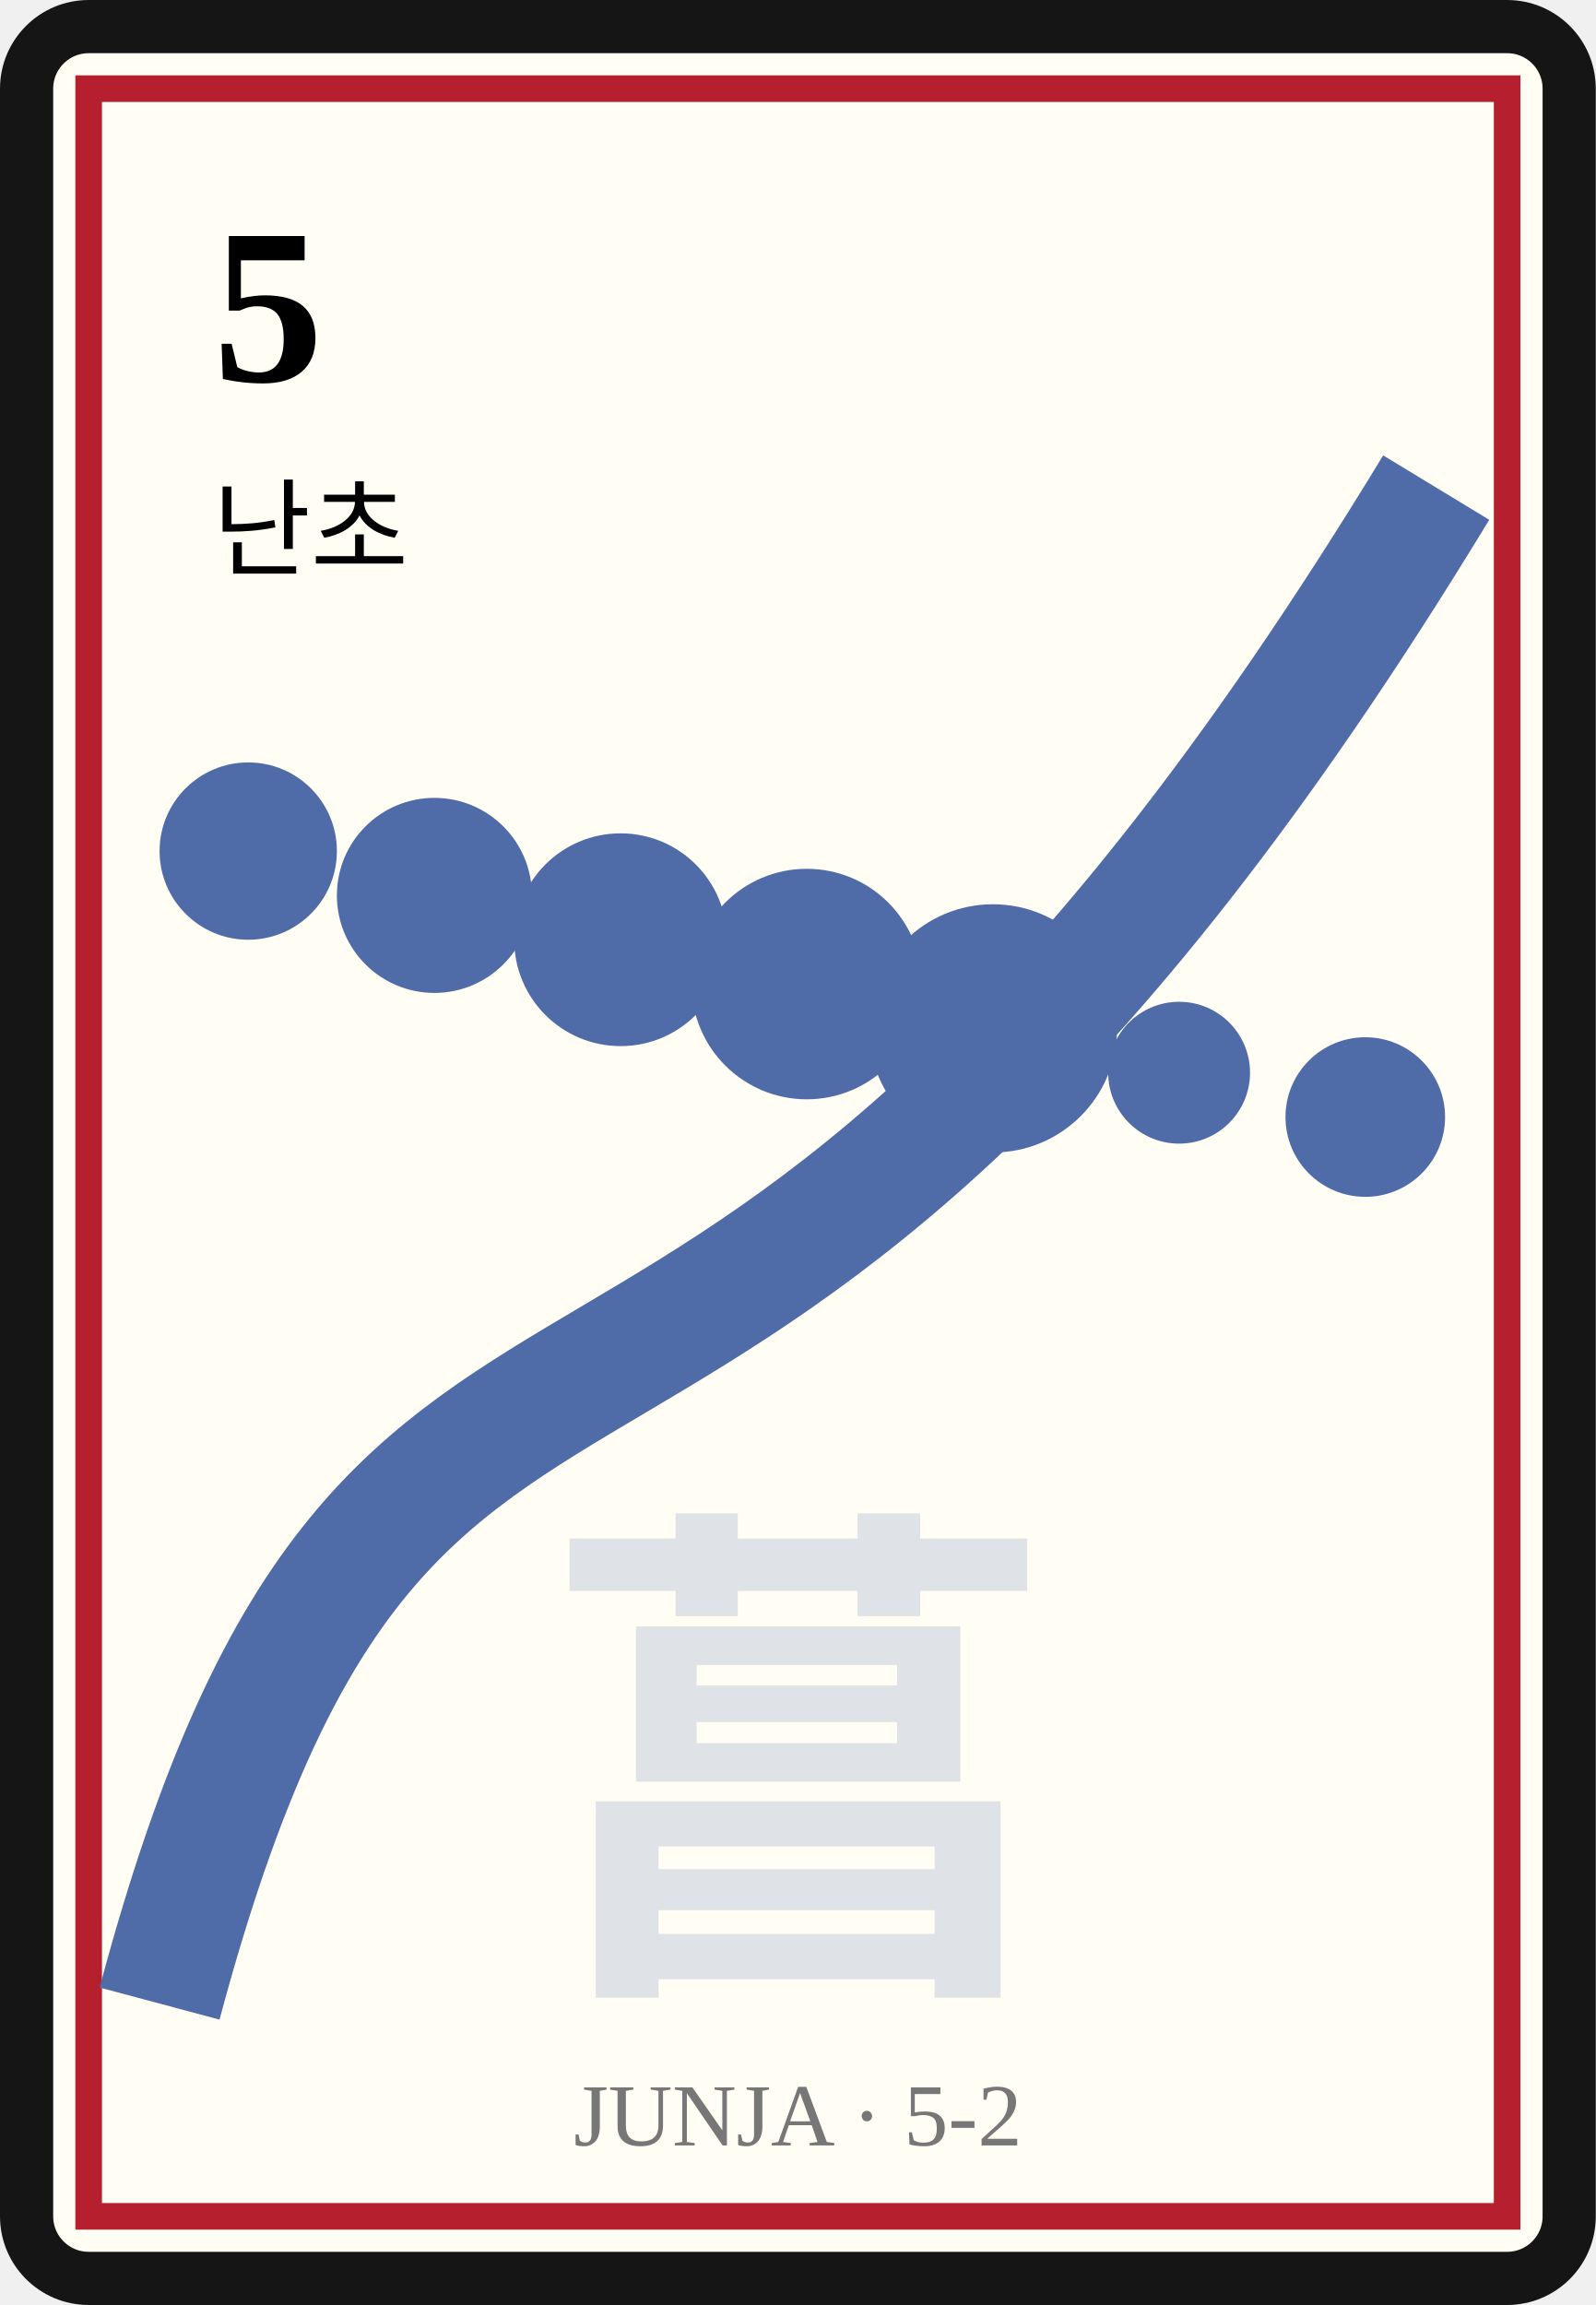
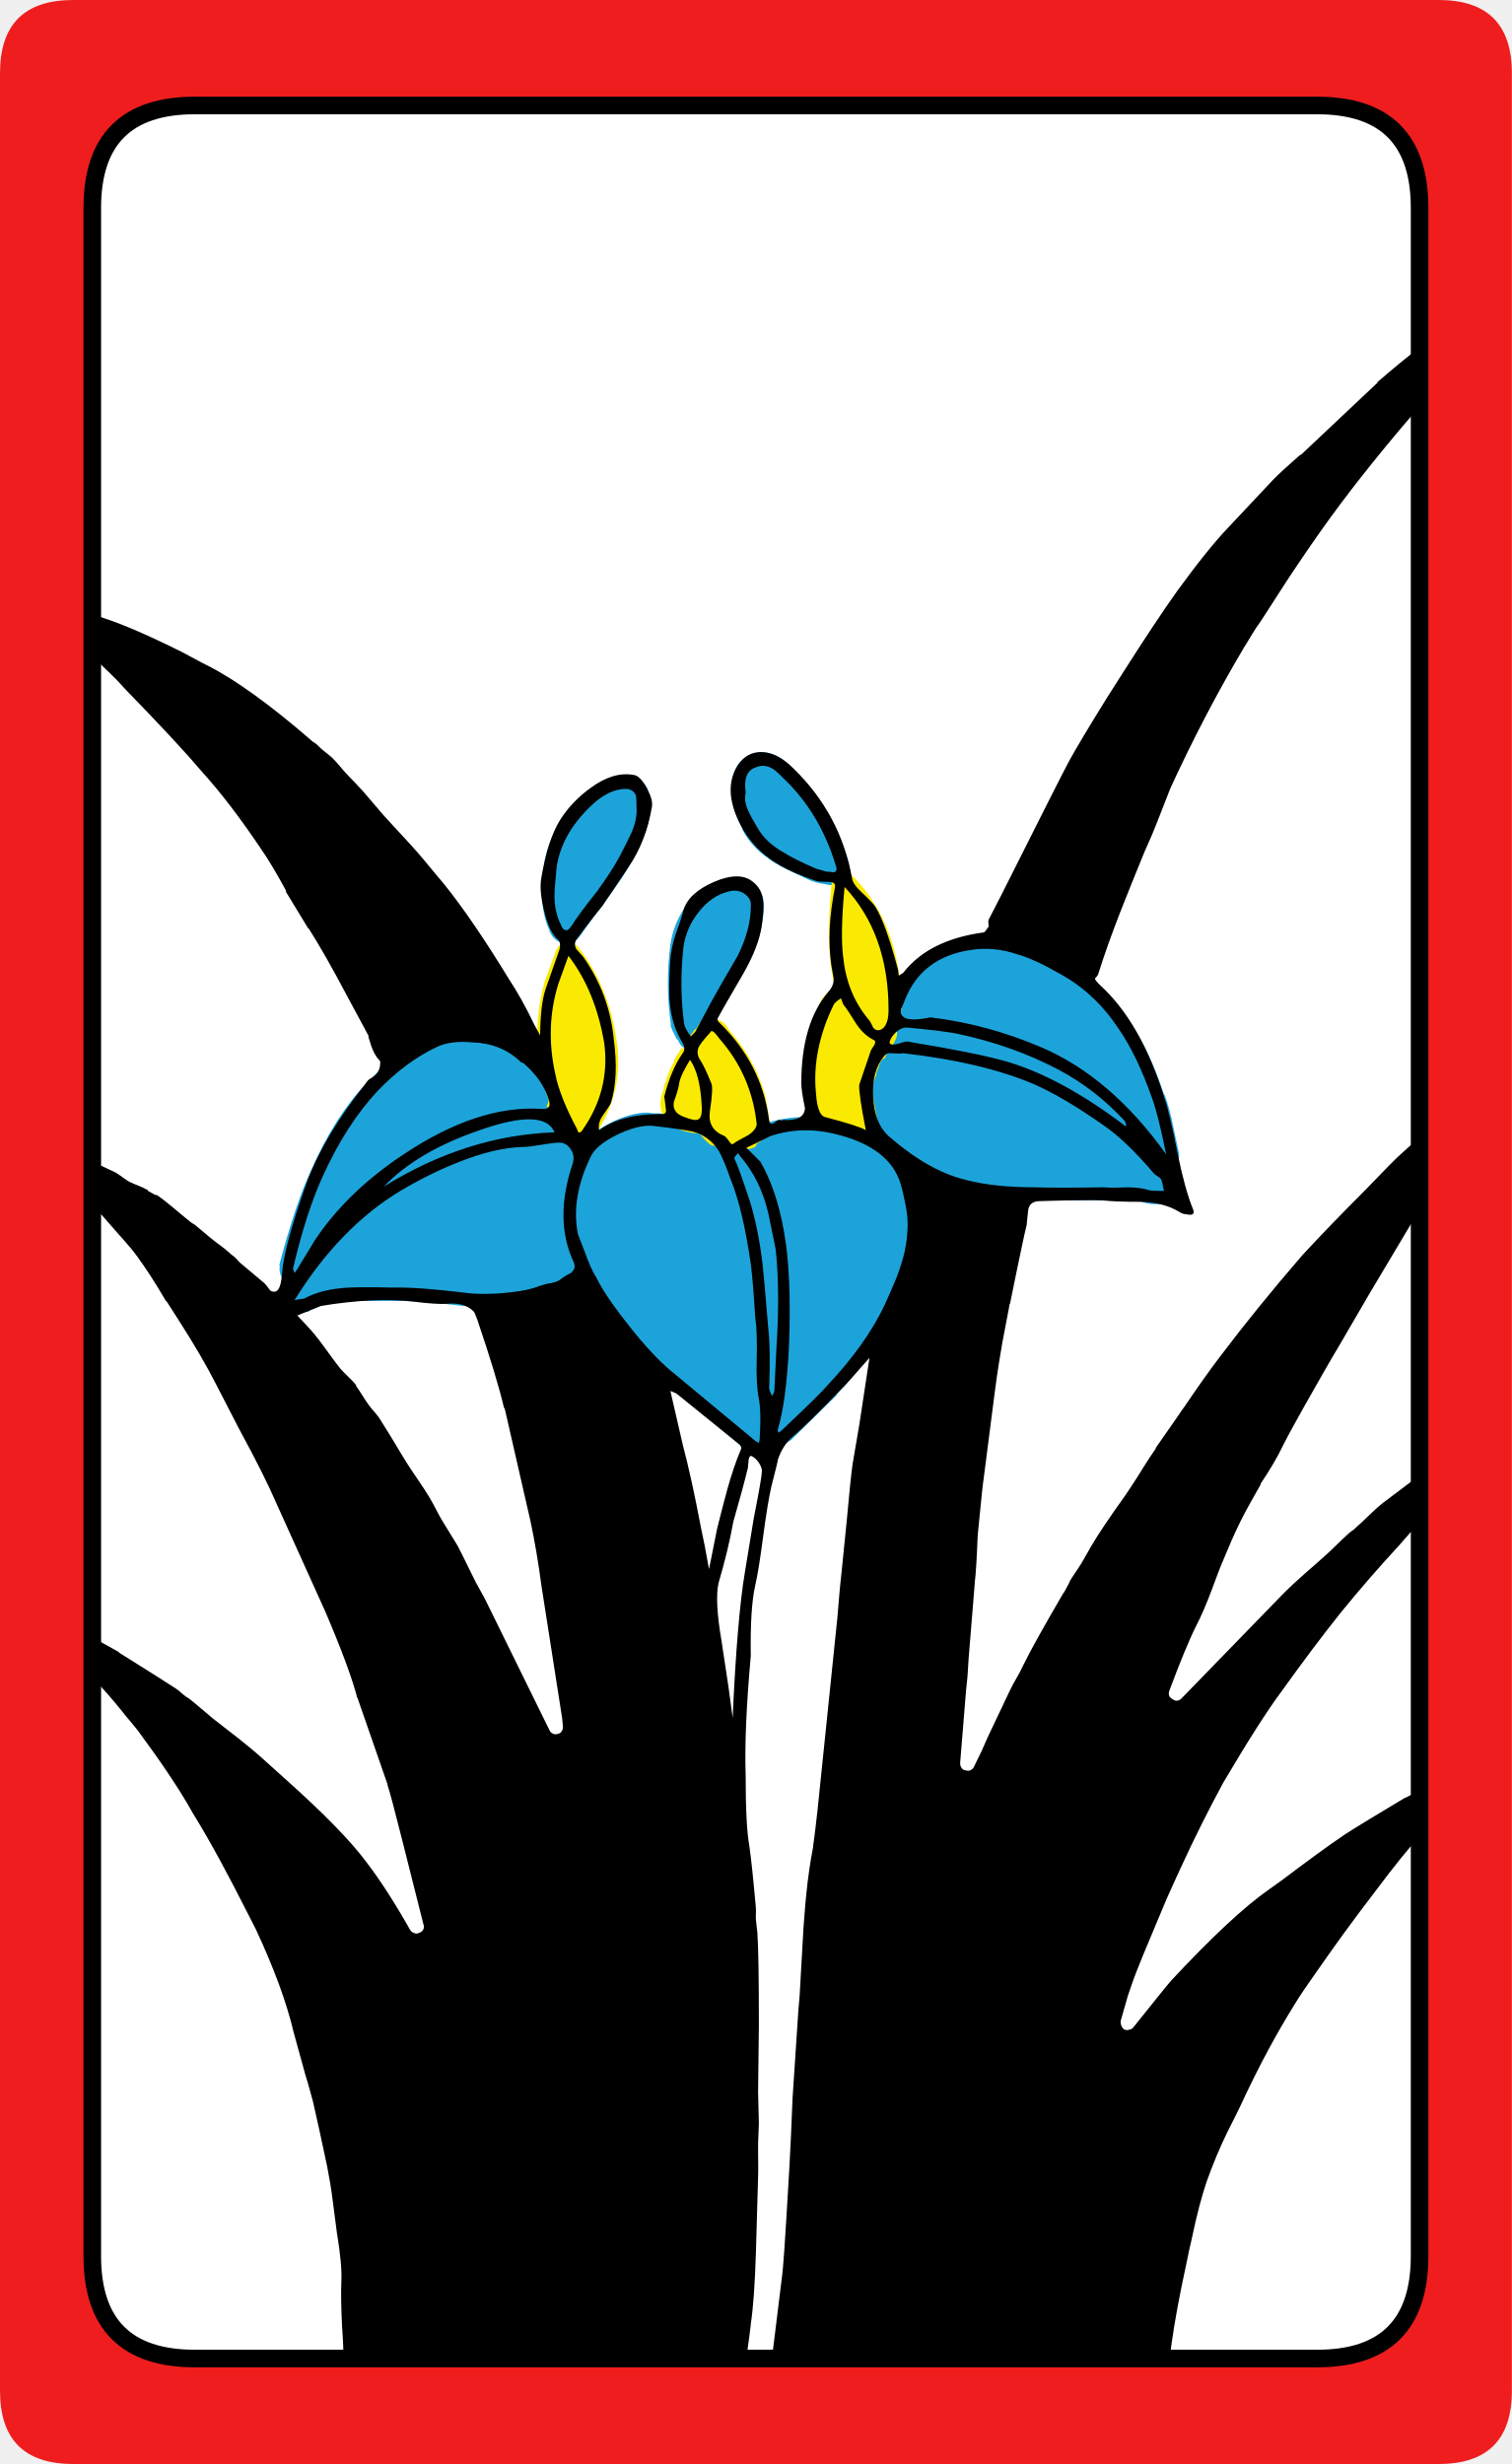
- <svg xmlns="http://www.w3.org/2000/svg" width="180" height="260">
-   <rect x="3" y="3" width="174" height="254" rx="7" fill="#fffdf4" stroke="#151515" stroke-width="6" />
-   <rect x="10" y="10" width="160" height="240" fill="none" stroke="#b51f2e" stroke-width="3" />
-   <path d="M18 226 C45 125 80 190 162 55" fill="none" stroke="#4f6ca8" stroke-width="14" />
-   <circle cx="28" cy="96" r="10" fill="#4f6ca8" />
-   <circle cx="49" cy="101" r="11" fill="#4f6ca8" />
-   <circle cx="70" cy="106" r="12" fill="#4f6ca8" />
-   <circle cx="91" cy="111" r="13" fill="#4f6ca8" />
-   <circle cx="112" cy="116" r="14" fill="#4f6ca8" />
-   <circle cx="133" cy="121" r="8" fill="#4f6ca8" />
-   <circle cx="154" cy="126" r="9" fill="#4f6ca8" />
-   <text x="24" y="43" font-size="25" font-weight="800">5</text>
-   <text x="24" y="64" font-size="12">난초</text>
-   <text x="90" y="220" text-anchor="middle" font-size="58" font-weight="800" fill="#4f6ca8" opacity=".18">菖</text>
-   <text x="90" y="242" text-anchor="middle" font-size="10" fill="#777">JUNJA · 5-2</text>
+ <svg xmlns="http://www.w3.org/2000/svg" width="103.2" height="168.2" preserveAspectRatio="none" version="1.1" viewBox="0 0 103.2 168.2">
+   <path d="m13.301 7.199c-4.667 0-7 2.333-7 7v139.8c0 4.667 2.333 7 7 7h76.6c4.667 0 7-2.333 7-7v-139.8c0-4.667-2.333-7-7-7z" fill="#fff" />
+   <path d="m38.3 74.849c-0.385-1.331-1.118-2.414-2.2-3.25-1.087-0.837-2.337-1.287-3.75-1.35l-0.7-0.05c-0.85 4e-3 -1.583 0.154-2.2 0.45-1.539 0.745-3.005 1.828-4.4 3.25-1.461 1.528-2.728 3.512-3.8 5.95-0.724 1.55-1.458 3.734-2.2 6.55l0.05-0.05c-0.047 0.307-0.014 0.574 0.1 0.8l0.25 0.35c0.066 0.09 0.099 0.19 0.1 0.3-1e-3 0.111-0.035 0.211-0.1 0.3l-0.15 0.15c-0.197 0.361-0.197 0.694 0 1 0.19 0.267 0.457 0.401 0.8 0.4h0.25c0.435-0.092 0.668-0.125 0.7-0.1 0.037-0.039 0.07-0.072 0.1-0.1 0.836-0.436 1.986-0.652 3.45-0.65h2.7c0.909-2e-3 2.343 0.115 4.3 0.35l1.95 0.15c1.639 2.6e-4 3.223-0.316 4.75-0.95v-0.05l0.2-0.05 0.9-0.45c0.138-0.056 0.271-0.073 0.4-0.05 0.121 0.054 0.204 0.138 0.25 0.25 1.646 2.737 3.446 4.887 5.4 6.45l5.55 4.6-0.05-0.05 0.45 0.3c0.104 0.054 0.204 0.087 0.3 0.1l0.5-0.1c0.158-0.067 0.274-0.184 0.35-0.35 0.058-0.075 0.125-0.142 0.2-0.2 0.078-0.031 0.161-0.048 0.25-0.05h0.15c0.141-3e-3 0.258-0.037 0.35-0.1 0.023-0.02 0.04-0.036 0.05-0.05 0.22-0.099 0.37-0.182 0.45-0.25l3.15-3.1h-0.05c1.879-1.983 3.246-3.899 4.1-5.75l0.25-0.55v-0.05c1.004-2.118 1.504-3.951 1.5-5.5l-0.45-2.35c-0.025-0.134-8e-3 -0.268 0.05-0.4 0.096-0.1 0.213-0.167 0.35-0.2 0.125-0.025 0.241-8e-3 0.35 0.05 0.723 0.45 1.54 0.766 2.45 0.95 1.418 0.37 3.235 0.553 5.45 0.55h5.65c0.612-3e-3 1.062 0.047 1.35 0.15 0.149 0.063 0.365 0.096 0.65 0.1h0.65c0.267-5e-3 0.484-0.122 0.65-0.35v-0.05c0.203-0.208 0.27-0.441 0.2-0.7l-0.05-0.2c8e-3 1.3e-4 8e-3 -0.017 0-0.05-0.055-0.317-0.121-0.567-0.2-0.75-0.034-0.054-0.051-0.121-0.05-0.2v-0.05c-3e-3 -0.08 0.014-0.163 0.05-0.25 0.043-0.054 0.093-0.104 0.15-0.15 0.255-0.195 0.338-0.478 0.25-0.85l-0.3-1.4c-0.217-1.09-0.434-1.906-0.65-2.45-8e-3 -0.017-0.025-0.034-0.05-0.05-0.67-2.016-1.453-3.683-2.35-5-1.138-1.742-2.588-3.092-4.35-4.05-2.163-1.155-3.996-1.738-5.5-1.75-0.478-3e-3 -0.845 0.013-1.1 0.05-2.6e-4 0.026-0.017 0.042-0.05 0.05-2.552 0.364-4.269 1.647-5.15 3.85 4e-3 0.088-0.013 0.171-0.05 0.25-0.289 0.515-0.373 0.982-0.25 1.4v0.05c0.086 0.228 0.219 0.411 0.4 0.55 0.085 0.065 0.135 0.148 0.15 0.25 0.05 0.1 0.05 0.2 0 0.3-0.015 0.103-0.065 0.186-0.15 0.25-0.09 0.065-0.19 0.098-0.3 0.1-0.417 6e-3 -0.8 0.173-1.15 0.5-0.443 0.569-0.709 1.286-0.8 2.15-0.129 0.882-0.095 1.732 0.1 2.55 0.05 0.137 0.05 0.254 0 0.35-0.054 0.122-0.137 0.205-0.25 0.25-0.114 0.05-0.231 0.05-0.35 0l-1.2-0.35 0.05 0.05c-0.796-0.163-1.496-0.246-2.1-0.25-0.951-5.2e-4 -1.851 0.133-2.7 0.4l-1.85 0.9-0.3 0.25c-0.075 0.056-0.158 0.089-0.25 0.1-0.087 8e-3 -0.17-9e-3 -0.25-0.05-0.091-0.04-0.174-0.107-0.25-0.2-0.417-0.617-1.067-1.05-1.95-1.3l0.05 0.05c-0.589-0.133-1.438-0.267-2.55-0.4h-0.4l-0.4-0.05c-0.623 7e-3 -1.29 0.157-2 0.45-0.806 0.348-1.472 0.765-2 1.25-0.099 0.103-0.216 0.153-0.35 0.15-0.133 3e-3 -0.25-0.047-0.35-0.15-0.336-0.301-0.72-0.468-1.15-0.5-0.109-0.01-0.209-0.06-0.3-0.15-0.09-0.09-0.14-0.207-0.15-0.35-9e-3 -0.104 0.025-0.204 0.1-0.3l0.15-0.2v-0.05c0.232-0.289 0.282-0.722 0.15-1.3v0.05m11.9-14.95-0.75 0.1 0.05-0.05c-0.952 0.266-1.785 0.816-2.5 1.65-0.685 0.877-1.102 1.86-1.25 2.95-0.227 1.801-0.211 3.617 0.05 5.45l-0.05-0.05c0.08 0.252 0.23 0.585 0.45 1h0.05l0.1 0.2c0.142 0.275 0.342 0.425 0.6 0.45h0.05l0.2 0.05c0.152-0.022 0.285-0.088 0.4-0.2 0.066-0.045 0.133-0.095 0.2-0.15 0.196-0.101 0.312-0.201 0.35-0.3 0.031-0.034 0.047-0.067 0.05-0.1l2-3.6c0.628-1.102 1.045-1.952 1.25-2.55h0.05c0.405-0.974 0.621-1.941 0.65-2.9-4e-3 -0.526-0.171-0.959-0.5-1.3l-0.05-0.05c-0.341-0.384-0.808-0.584-1.4-0.6m-7.5-6.95c-1.075 0.011-2.109 0.511-3.1 1.5-1.41 1.417-2.227 2.933-2.45 4.55-0.283 1.923-0.167 3.423 0.35 4.5v0.05c0.23 0.532 0.596 0.815 1.1 0.85h0.1c0.43-0.021 0.797-0.288 1.1-0.8 0.557-0.787 1.007-1.387 1.35-1.8v-0.05c1.008-1.337 1.658-2.32 1.95-2.95l0.35-0.7c0.644-1.174 0.944-2.141 0.9-2.9v-0.1c-3e-3 -0.551-0.053-0.951-0.15-1.2l0.05 0.05c-0.262-0.613-0.762-0.946-1.5-1h-0.05m11.75-0.15-0.25-0.25c-0.699-0.783-1.416-1.183-2.15-1.2-0.242 6.5e-4 -0.525 0.067-0.85 0.2h-0.05c-0.266 0.123-0.516 0.323-0.75 0.6-0.354 0.508-0.487 1.141-0.4 1.9 5e-3 0.041 5e-3 0.074 0 0.1-0.07 0.659 0.163 1.476 0.7 2.45h-0.05l0.2 0.35c0.413 0.665 0.946 1.215 1.6 1.65l0.05 0.05c0.443 0.317 1.093 0.667 1.95 1.05l0.85 0.4c0.268 0.112 0.602 0.195 1 0.25 0.078 0.011 0.145 0.028 0.2 0.05l0.4 0.05c0.31-0.026 0.61-0.176 0.9-0.45 0.205-0.391 0.238-0.791 0.1-1.2-0.691-2.354-1.841-4.354-3.45-6" fill="#1ca4da" />
+   <path d="m57.65 59.648-0.35 0.051c-0.319 0.157-0.503 0.407-0.551 0.75-0.264 2.857-0.213 5.024 0.15 6.5 0.04 0.1 0.04 0.183 0 0.25-5e-3 0.103-0.038 0.186-0.1 0.25l-0.051 0.051c-0.37 0.374-0.587 0.607-0.65 0.699-1.053 2.184-1.485 4.35-1.299 6.5v0.051c0.195 1.352 0.612 2.135 1.25 2.35l0.648 0.15c0.711 0.146 1.363 0.361 1.951 0.648 0.043 0.013 0.076 0.03 0.1 0.051 0.092 0.063 0.208 0.096 0.35 0.1 0.206 5e-3 0.373-0.061 0.5-0.199h0.051c0.291-0.218 0.396-0.533 0.342-0.93l-0.043-0.17c-0.275-1.322-0.407-2.122-0.398-2.4-7e-3 -0.209 0.091-0.56 0.299-1.051h-0.049l0.299-0.799c0.063-0.109 0.147-0.192 0.25-0.25h0.051c0.015-0.045 0.031-0.096 0.049-0.15 7e-3 0 7e-3 -0.017 0-0.051 0.385-0.513 0.635-0.93 0.75-1.25 3e-3 -0.846 0.103-1.463 0.301-1.85 0.019-0.021 0.036-0.054 0.051-0.1 6.5e-4 -0.029 6.5e-4 -0.062 0-0.1-0.06-3.686-1.128-6.62-3.201-8.801-0.194-0.192-0.427-0.293-0.699-0.301zm2.342 17.271 8e-3 0.029v-0.051c1e-3 9e-3 -9e-3 0.012-8e-3 0.021zm-21.342-12.57c-0.342 0.056-0.577 0.238-0.701 0.549l-0.75 2.051c-0.62 2.151-0.686 4.335-0.199 6.551 0.095 0.507 0.228 0.99 0.4 1.449 0.056 0.124 0.056 0.24 0 0.35-9e-3 0.077-0.042 0.145-0.1 0.201l0.148 0.148c0.018 0.016 0.036 0.033 0.051 0.051l0.85 1.199c0.379 0.334 0.911 0.568 1.6 0.701 0.188 0.024 0.355 0.039 0.5 0.049h0.051c1.417-1.986 1.95-4.168 1.6-6.549-0.354-2.494-1.22-4.628-2.6-6.4-0.17-0.233-0.402-0.35-0.699-0.35zm9.949 5.15c-0.388 3e-3 -0.704 0.17-0.949 0.5v0.049l-0.15 0.201h-0.051c-0.337 0.429-0.537 0.762-0.6 1-0.034 0.12-0.1 0.219-0.199 0.299-0.046 0.037-0.097 0.054-0.15 0.051-0.085 0.092-0.15 0.191-0.199 0.299-8e-3 0.017-0.025 0.034-0.051 0.051l-0.25 0.449h0.051c-0.333 0.598-0.534 1.082-0.602 1.451-7e-3 0.033-0.023 0.049-0.049 0.049l-0.1 0.352c9e-3 0.041 9e-3 0.074 0 0.1-0.189 0.467-0.256 0.884-0.201 1.25v0.049c0.097 0.648 0.531 1.133 1.301 1.451l0.1 0.049c0.416 0.128 0.732 0.196 0.949 0.201h0.051c0.079-1e-3 0.145 0.014 0.199 0.049 0.086 0.036 0.154 0.087 0.201 0.15 0.152 0.208 0.352 0.408 0.6 0.6 0.187 0.058 0.437 0.126 0.75 0.201 0.547 0.161 0.997 0.227 1.35 0.199 0.254-0.024 0.571-0.108 0.951-0.25 0.036-0.095 0.084-0.178 0.148-0.25 0.504-0.289 0.789-0.672 0.852-1.15v-0.199c-0.067-0.516-0.15-1.016-0.25-1.5-3e-3 -0.034-3e-3 -0.067 0-0.1v-0.051c-0.433-1.742-1.284-3.325-2.551-4.75-0.013-0.014-0.03-0.047-0.051-0.1l-0.049-0.1c-0.312-0.381-0.663-0.581-1.051-0.6z" fill="#faea01" />
+   <path d="m100.24 21.699c3e-3 2.3e-4 3e-3 2e-3 6e-3 2e-3l6e-3 -2e-3zm6e-3 2e-3 -0.645 0.148c-1.383 0.804-3.249 2.22-5.6 4.25h0.051l-5.25 4.949h-0.051c-0.772 0.673-1.372 1.223-1.801 1.65l-3.1 3.301c-0.919 0.956-2.086 2.406-3.5 4.35-0.993 1.394-2.243 3.278-3.75 5.65l-1.049 1.648c-1.239 1.996-2.107 3.448-2.602 4.352-0.535 1.019-2.068 4.052-4.6 9.1l-0.85 1.65c-0.087 0.206 4.7e-4 0.329-0.019 0.504-0.117 0.167-0.242 0.373-0.33 0.395-2.467 0.333-4.285 1.234-5.451 2.701 0 0.033-0.116 0.117-0.35 0.25l-0.049-0.4c-0.567-2.133-1.084-3.567-1.551-4.301-0.1-0.167-0.416-0.5-0.949-1-0.4-0.367-0.617-0.7-0.65-1-0.533-2.9-1.867-5.383-4-7.449-0.667-0.667-1.333-1.033-2-1.1-0.667-0.067-1.217 0.166-1.65 0.699-0.8 1.067-0.835 2.385-0.102 3.951 0.5 1.1 1.25 1.999 2.25 2.699 0.767 0.533 1.8 1.016 3.1 1.449 0.133 0.033 0.401 0.051 0.801 0.051 0.333 0 0.483 0.116 0.449 0.35-0.4 2-0.483 3.783-0.25 5.35 0.033 0.2 0.084 0.485 0.15 0.852 0.033 0.333-0.083 0.649-0.35 0.949-1.233 1.433-1.852 3.517-1.852 6.25 0 0.333 0.083 0.899 0.25 1.699-0.033 0.6-0.533 0.867-1.5 0.801l-0.1 0.051c-0.1-0.1-0.267-0.052-0.5 0.148-0.2 0.133-0.316 0.067-0.35-0.199-0.333-2.567-1.483-4.799-3.449-6.699-0.067-0.067-0.084-0.15-0.051-0.25 0.133-0.267 0.717-1.284 1.75-3.051 0.7-1.233 1.117-2.317 1.25-3.25 0.1-0.733 0.133-1.266 0.1-1.6-0.033-0.6-0.266-1.067-0.699-1.4-0.6-0.5-1.484-0.5-2.65 0s-1.866 1.149-2.1 1.949c-0.1 0.4-0.284 0.968-0.551 1.701-0.2 0.633-0.316 1.217-0.35 1.75-0.067 1.233-0.084 2.1-0.051 2.6 0.067 0.967 0.284 1.817 0.65 2.551 0.067 0.133 0.167 0.316 0.301 0.549 0.1 0.233 0.082 0.433-0.051 0.6-0.533 0.767-0.95 1.751-1.25 2.951 0 0.033 0.033 0.299 0.1 0.799 0.067 0.3-0.05 0.434-0.35 0.4-1.8 0-3.199 0.366-4.199 1.1-0.067-0.333 0.017-0.667 0.25-1 0.333-0.467 0.516-0.75 0.549-0.85 0.367-1.167 0.434-2.616 0.201-4.35-0.2-2.067-0.9-3.95-2.1-5.65l-0.451-0.5c-0.133-0.233-0.133-0.45 0-0.65 0.367-0.533 0.967-1.316 1.801-2.35l1.75-2.6c0.8-1.167 1.333-2.533 1.6-4.1 0.067-0.333-0.05-0.767-0.35-1.301-0.3-0.567-0.6-0.867-0.9-0.9-0.933-0.167-1.916 0.134-2.949 0.9-0.833 0.6-1.518 1.317-2.051 2.15-0.567 0.9-1.001 2.233-1.301 4-0.1 0.567-0.032 1.317 0.201 2.25 0.233 0.967 0.549 1.616 0.949 1.949 0.133 0.133 0.168 0.35 0.102 0.65l-0.949 2.701c-0.253 0.759-0.368 1.85-0.381 3.18l-0.42-0.781c-0.558-1.163-1.124-2.179-1.699-3.049-1.673-2.737-3.14-4.888-4.4-6.451l-1-1.199c-1.264-1.561-2.137-2.389-3.215-3.602-0.575-0.653-1.359-1.623-1.785-2.049-0.269-0.283-0.395-0.41-0.604-0.627-0.306-0.31-0.761-0.898-1.047-1.172-0.291-0.267-0.534-0.426-0.818-0.68-0.086-0.076-0.201-0.204-0.281-0.271-0.106-0.086-0.155-0.093-0.26-0.178-2.801-2.436-5.356-4.323-7.539-5.371l-1.4-0.75c-2.574-1.283-4.559-2.117-5.951-2.5-0.037 8e-3 -0.085-9e-3 -0.148-0.051-0.111-0.064-0.262-0.097-0.451-0.1-0.129 2e-3 -0.152 0.164-0.26 0.197-0.213-0.06-0.534-0.245-0.74-0.297-0.2-0.067-0.433-0.067-0.699 0l-0.35 0.1c-0.033 0-0.033 0.066 0 0.199 0 0.1 0.048 0.201 0.148 0.301l0.201 0.25c0.379 0.34 0.609 0.592 0.961 0.916 0.075 0.118 0.019 0.279 0.139 0.383l1 0.9h0.051c0.97 0.928 1.536 1.478 1.699 1.65l0.6 0.65c2.378 2.444 4.112 4.31 5.201 5.6 1.266 1.396 2.615 3.163 4.049 5.301 0.457 0.653 1.024 1.603 1.701 2.85h-0.051l1.551 2.549v-0.049c0.724 1.13 1.606 2.68 2.648 4.65l1.451 2.699c0.01 0.041 0.01 0.074 0 0.1l0.1 0.301c0.163 0.605 0.402 1.042 0.701 1.342 0.025 0.437-0.087 0.844-0.602 1.158-0.133 0.033-0.283 0.183-0.449 0.449-1.833 2.3-3.151 4.517-3.951 6.65-1.033 2.867-1.599 4.95-1.699 6.25-0.067 1.033-0.334 1.417-0.801 1.15-0.167-0.233-0.298-0.4-0.398-0.5l-1.678-1.41c-0.148-0.136-0.171-0.202-0.322-0.34l-0.051-0.051-0.199-0.15-0.051-0.049c-0.597-0.542-0.907-0.69-1.438-1.141l-0.963-0.811c-0.129-0.105-0.198-0.112-0.324-0.213-0.778-0.611-1.778-1.525-2.375-1.887v0.051l-0.551-0.301v-0.049c-0.501-0.284-0.82-0.35-1.275-0.578-0.3-0.156-0.747-0.555-1.023-0.672-0.767-0.367-1.35-0.634-1.75-0.801-0.667-0.267-1.3-0.367-1.9-0.301-0.133 0.033-0.234 0.051-0.301 0.051-0.067 0.033-0.067 0.117 0 0.25l0.301 0.449c0.233 0.333 0.466 0.601 0.699 0.801 0.03 0.029 0.039 0.055 0.068 0.084 0.059 0.112-0.035 0.27 0.08 0.365 0.679 0.581 1.604 1.658 2.502 2.678 0.63 0.743 1.379 1.508 1.891 2.231 0.538 0.743 1.151 1.661 1.957 3.043v-0.051l0.801 1.25c1.094 1.702 1.96 3.187 2.6 4.451l1.6 3.1c1.136 2.086 1.987 3.786 2.551 5.1l3.299 7.301c1.113 2.598 1.847 4.581 2.201 5.949v-0.051l2.049 5.9v0.051c0.149 0.437 0.467 1.619 0.951 3.549l1.5 5.951c0.052 0.138 0.052 0.254 0 0.35-0.062 0.133-0.163 0.216-0.301 0.25-0.099 0.06-0.216 0.06-0.35 0-0.094-0.025-0.177-0.09-0.25-0.199-1.041-1.846-2.041-3.397-3-4.65-1.052-1.413-2.835-3.246-5.35-5.5l-1.5-1.35c-1.343-1.223-2.436-2.002-3.615-2.936-0.527-0.437-1.262-1.082-1.635-1.365-0.069-0.051-0.142-0.08-0.211-0.131-0.194-0.139-0.45-0.39-0.639-0.52-0.586-0.385-1.903-1.218-3.951-2.5h0.051l-1.25-0.699c-0.037-3e-3 -0.07-0.021-0.1-0.051-0.057-0.026-0.224-0.092-0.5-0.199h0.049l-0.85-0.201c-0.186 6e-3 -0.303 0.162-0.443 0.266-0.3-0.029-0.609-0.244-0.906-0.215l-0.201 0.051c-0.167 0.1-0.283 0.166-0.35 0.199l0.25 0.199 0.301 0.352c0.439 0.351 0.54 0.491 0.865 0.771 1.371 1.232 2.526 2.543 3.588 3.887 0.262 0.319 0.536 0.631 0.789 0.953 1.565 2.115 2.861 4.028 3.758 5.639 1.251 2.025 2.51 4.388 3.773 6.891 0.164 0.336 0.406 0.774 0.557 1.092 1.223 2.624 2.09 4.971 2.57 7.018l0.799 2.898c0.237 0.743 0.339 1.201 0.518 1.822 0.251 1.088 0.556 2.47 0.961 4.396 0.11 0.658 0.18 0.883 0.322 1.883l0.352 2.699c0.239 1.426 0.339 2.527 0.301 3.301-0.032 0.738-0.017 1.771 0.049 3.1 0.138 1.757 0.123 3.141-0.049 4.15-0.01 0.041-0.024 0.074-0.051 0.1-0.033 0.166-0.051 0.398-0.051 0.699 0 0.111-0.031 0.212-0.1 0.301-0.16 0.206-0.244 0.423-0.25 0.65v0.85c5e-4 0.252 0.068 0.469 0.201 0.65l0.049 0.049c0.208 0.163 0.425 0.246 0.65 0.25h25.801c0.248 4e-3 0.447-0.079 0.6-0.25h0.049c0.166-0.203 0.249-0.435 0.25-0.699v-0.75c0-0.125-0.036-0.259-0.1-0.4-0.034-0.054-0.052-0.12-0.051-0.199v-0.201c0.374-1.364 0.69-3.147 0.949-5.35v-0.051c0.166-1.073 0.282-2.689 0.35-4.85l0.15-5.199c0.026-0.774-0.01-1.532 0-2.301 0.01-0.339 0.048-1.056 0.053-1.35-0.025-0.953-0.032-1.3-0.053-2.131l0.053-4.619c-5e-4 -3.219-0.035-5.302-0.102-6.25l-0.102-0.93c-0.016-0.188 0.021-0.604 0-0.77-0.167-1.9-0.316-3.317-0.449-4.25-0.167-0.9-0.25-2.518-0.25-4.852-0.067-2.067 0.05-4.766 0.35-8.1-0.033-2.167 0.067-3.765 0.301-4.799 0.167-0.733 0.349-1.867 0.549-3.4 0.2-1.5 0.384-2.616 0.551-3.35 0.3-1.167 0.449-1.785 0.449-1.852 0.233-0.7 0.6-1.248 1.1-1.648 0.567-0.467 1.751-1.633 3.551-3.5l1.6-1.801c-0.14 0.935-0.374 2.468-0.596 3.928-0.045 0.242-0.054 0.423-0.104 0.672l-0.451 2.651c-0.1 0.712-0.232 1.995-0.398 3.85l-0.352 3.5c-0.151 1.339-0.198 2.108-0.285 3.1l-1.359 13.176c-0.105 0.84-0.149 1.418-0.305 2.475v0.051c-0.199 1.05-0.349 2.083-0.449 3.1-0.034 0.241-0.101 1.024-0.201 2.35l-0.27 4.742c-0.016 0.219-0.068 0.717-0.08 0.908l-0.4 6.051c-0.151 3.99-0.283 5.809-0.42 8.152-0.103 1.58-0.198 3.35-0.33 4.246l-0.799 6.5c-0.098 1.069-0.149 1.62-0.15 1.65 0 0.11-0.036 0.211-0.1 0.301-0.1 0.14-0.15 0.289-0.15 0.449v1.051c5e-4 0.252 0.066 0.469 0.199 0.65l0.051 0.049c0.208 0.163 0.425 0.246 0.65 0.25h26.049c0.247 4e-3 0.447-0.079 0.6-0.25h0.051c0.166-0.203 0.249-0.435 0.25-0.699v-0.75c0-0.222-0.066-0.422-0.199-0.6-0.067-0.09-0.102-0.19-0.102-0.301v-0.051c-0.091-2.072 0.401-5.298 1.258-9.256 0.146-0.641 0.146-0.771 0.344-1.594 0.421-2.022 0.75-3.176 1.053-4.086 0.416-1.177 0.896-2.339 1.457-3.482 0.361-0.708 0.713-1.401 0.84-1.682 1.305-2.823 2.521-5.037 3.688-6.92 0.368-0.616 0.935-1.441 1.574-2.34 1.084-1.55 2.212-3.148 4.088-5.59 2.233-3 4.284-5.283 6.15-6.85l0.549-0.451c0.1-0.067 0.284-0.198 0.551-0.398 0.2-0.167 0.25-0.318 0.15-0.451-0.1-0.2-0.484-0.167-1.15 0.1h-0.1c-0.354 0.124-1.188 0.54-1.805 0.824l-0.195 0.027c-0.01 2e-3 -0.026 2e-3 -0.051 0h-0.049c-0.281 0.049-0.548 0.133-0.801 0.25l-0.051 0.049-1.299 0.701 0.049-0.051c-2.086 1.247-3.453 2.081-4.1 2.5-1.184 0.792-2.689 1.905-4.281 3.106l-0.969 0.695c-1.667 1.167-3.884 3.233-6.65 6.199-0.243 0.262-1.663 2.053-2.611 3.231-0.066 0.059-0.135 0.113-0.238 0.119-0.104 0.049-0.22 0.049-0.35 0-0.088-0.055-0.154-0.138-0.199-0.25-0.049-0.106-0.067-0.222-0.051-0.35l0.484-1.695c0.077-0.224 0.202-0.597 0.258-0.756 0.362-1.062 1.113-2.827 1.828-4.525 0.277-0.631 0.461-1.139 0.779-1.824 0.333-0.75 0.517-1.133 0.775-1.699 0.93-2.028 1.893-3.938 2.881-5.764 1.711-2.901 3.029-4.958 3.984-6.238 1.38-1.924 2.738-3.746 4.061-5.398 1.241-1.525 2.557-3.041 3.949-4.549l1.75-2c0.2-0.22 0.299-0.418 0.475-0.633l2.926-3.219c0.2-0.267 0.266-0.482 0.199-0.648-0.1-0.167-0.3-0.184-0.6-0.051h-0.1c-0.567 0.233-0.917 0.4-1.051 0.5-0.242 0.145-0.515 0.41-0.76 0.564-0.049-0.011-0.089-0.063-0.141-0.065-0.194 3e-3 -0.376 0.069-0.549 0.199l-3.25 2.451c-0.626 0.493-1.345 1.261-1.992 1.818-0.107 0.093-0.201 0.136-0.309 0.23-0.591 0.535-0.9 0.87-1.438 1.367-1.075 0.992-2.081 1.772-3.213 2.934l-6.799 7c-0.075 0.084-0.176 0.134-0.301 0.15-0.1 0.012-0.198-0.021-0.299-0.1-0.104-0.042-0.187-0.125-0.25-0.25-0.02-0.083-0.016-0.176 0-0.273 0.739-1.984 1.363-3.503 1.85-4.477 0.333-0.633 0.7-1.484 1.1-2.551 0.287-0.785 0.397-1.057 0.574-1.523l0.762-1.799c0.348-0.786 0.745-1.618 1.293-2.586 0.246-0.436 0.284-0.507 0.672-1.191v-0.057c0.669-0.995 1.184-1.877 1.545-2.644 0.503-0.993 0.963-1.773 1.443-2.654 0.807-1.413 1.69-2.996 2.357-4.096 1.208-2.076 1.388-2.385 2.066-3.549l3.783-6.35v-0.05c0.984-1.531 1.633-2.447 1.949-2.75 0.257-0.256 0.708-0.857 1.352-1.801h-0.051l0.4-0.6c0.129-0.159 0.195-0.326 0.199-0.5v-0.15c0-0.082-0.107-0.125-0.129-0.199 0.032-0.241 0.162-0.442 0.027-0.75-0.033-0.033-0.117-0.051-0.25-0.051-0.167 0-0.283 0.017-0.35 0.051l-0.158 0.062c-0.015-1e-3 -0.028-0.011-0.043-0.012-0.222 0-0.422 0.066-0.6 0.199l-0.049 0.051c-0.017 0.018-0.034 0.033-0.051 0.049-2.242 1.779-3.792 3.112-4.65 4l-1.75 1.801c-1.591 1.591-2.99 3.041-4.199 4.35-2.107 2.441-3.974 4.742-5.6 6.9-0.659 0.861-1.477 2.01-2.451 3.449l-0.035 0.049c-0.038 0.051-0.078 0.101-0.115 0.152-0.095 0.145-0.123 0.183-0.215 0.324l-1.584 2.275v0.049c-0.628 0.874-1.1 1.738-1.691 2.609-0.088 0.13-0.278 0.423-0.359 0.541-1.1 1.533-1.883 2.7-2.35 3.5-0.289 0.527-0.405 0.691-0.672 1.172-0.254 0.425-0.583 0.855-0.828 1.279l0.051-0.051-0.4 0.75-0.051 0.051c-1.338 2.287-2.255 3.936-2.75 4.949l-0.15 0.301c-0.034 0.065-0.045 0.098-0.078 0.162-0.226 0.427-0.434 0.733-0.672 1.236-0.333 0.7-0.816 1.717-1.449 3.051-0.07 0.139-0.365 0.829-0.482 1.084-0.14 0.307-0.393 0.782-0.518 1.066-0.045 0.112-0.128 0.196-0.25 0.25-0.096 0.05-0.212 0.05-0.35 0-0.098-7e-3 -0.181-0.057-0.25-0.15-0.074-0.105-0.107-0.222-0.1-0.35l0.396-4.873c0.021-0.274 0.091-0.795 0.104-1.027 0.01-0.029 0.065-1.059 0.078-1.221l0.422-5.18v-0.049c0.066-0.475 0.132-1.543 0.199-3.201l0.316-3.162 0.834-6.488c0.2-1.549 0.361-2.498 0.523-3.447l0.477-2.502c0.01-0.014 0-0.029 0-0.043 1e-3 -7e-3 0-0.015 0-0.021l0.045-0.135v0.049l0.451-2.207c0.235-1.082 0.435-2.138 0.699-3.242 0.023-0.304 0.047-0.496 0.07-0.701 0.012-0.103 0.026-0.213 0.031-0.301 0.068-0.398 0.333-0.598 0.799-0.598 2.233-0.067 3.65-0.084 4.25-0.051 0.6 0.067 1.484 0.1 2.65 0.1 1.033 0.033 1.882 0.25 2.549 0.65 0.2 0.133 0.384 0.199 0.551 0.199 0.433 0.1 0.583-0.016 0.449-0.35-0.367-0.9-0.716-2.166-1.049-3.799-0.367-1.867-0.667-3.134-0.9-3.801-1.067-3.433-2.534-5.999-4.4-7.699-0.233-0.233-0.32-0.355-0.35-0.436 0.063-0.093 0.164-0.133 0.199-0.266v0.051c0.911-2.917 2.071-5.693 3.207-8.482 0.13-0.298 0.387-0.869 0.494-1.117 0.06-0.119 0.553-1.377 1.252-3.174 1.511-3.291 3.179-6.494 5.018-9.6 0.377-0.588 0.762-1.297 1.131-1.777 0.099-0.13 0.271-0.432 0.381-0.586 1.835-2.886 3.739-5.726 5.83-8.435 0.142-0.184 0.295-0.381 0.447-0.576 2.52-3.223 5.206-6.331 8.092-9.303 0.141-0.177 0.183-0.351 0.225-0.525l0.225-0.225c0.267-0.2 0.4-0.316 0.4-0.35 0.133-0.167 0.116-0.351-0.051-0.551-0.253-0.253-0.617-0.168-0.984-0.076-0.01-6e-3 -0.01-0.017-0.016-0.023-0.081-0.052-0.196-0.083-0.344-0.098zm-48.694 30.697c0.433-0.2 0.866-0.15 1.299 0.15 0.1 0.067 0.418 0.367 0.951 0.9 1.5 1.533 2.583 3.417 3.25 5.65 0.1 0.267 0.05 0.416-0.15 0.449-0.233-0.033-0.4-0.049-0.5-0.049l-0.701-0.201c-1-0.433-1.732-0.8-2.199-1.1-0.833-0.467-1.434-1.033-1.801-1.699-0.3-0.5-0.5-0.868-0.6-1.102-0.233-0.467-0.299-0.899-0.199-1.299-0.133-0.933 0.084-1.501 0.65-1.701zm-8.801 1.451c0.333 0.033 0.55 0.183 0.65 0.449 0.033 0.133 0.049 0.416 0.049 0.85 0.033 0.533-0.083 1.101-0.35 1.701-0.167 0.367-0.432 0.9-0.799 1.6-0.333 0.633-0.851 1.434-1.551 2.4-0.9 1.133-1.466 1.899-1.699 2.299-0.167 0.233-0.285 0.352-0.352 0.352-0.2 0-0.332-0.118-0.398-0.352-0.3-0.567-0.451-1.233-0.451-2 0-0.367 0.05-1.033 0.15-2 0.233-1.467 0.983-2.816 2.25-4.049 0.833-0.833 1.667-1.25 2.5-1.25zm14.9 6.699c2 2.133 3 4.934 3 8.4 0 0.667-0.151 1.101-0.451 1.301-0.233 0.133-0.433 0.098-0.6-0.102-0.133-0.3-0.25-0.5-0.35-0.6-0.967-1.167-1.532-2.583-1.699-4.25-0.133-1.033-0.101-2.617 0.1-4.75zm-7.9 0.301c0.4-0.1 0.751-0.05 1.051 0.15 0.333 0.233 0.483 0.516 0.449 0.85 0 1.067-0.3 2.2-0.9 3.4-0.8 1.367-1.383 2.382-1.75 3.049l-1.15 2.15-0.299 0.301c-0.267-0.367-0.418-0.652-0.451-0.852-0.233-1.7-0.249-3.45-0.049-5.25 0.133-0.9 0.482-1.698 1.049-2.398 0.567-0.733 1.251-1.2 2.051-1.4zm16.5 4c1.067-0.167 2.132-0.068 3.199 0.299 0.733 0.2 1.685 0.634 2.852 1.301 1.6 0.867 2.933 2.099 4 3.699 0.867 1.233 1.65 2.852 2.35 4.852 0.267 0.733 0.583 1.999 0.949 3.799-2.5-3.5-5.333-5.932-8.5-7.299-2.5-1.067-5.033-1.751-7.6-2.051-0.8 0.167-1.366 0.184-1.699 0.051-0.267-0.133-0.367-0.335-0.301-0.602 0.133-0.3 0.217-0.5 0.25-0.6 0.767-1.967 2.267-3.116 4.5-3.449zm-27.449 0.4c1.233 1.6 2.049 3.6 2.449 6 0.267 2.133-0.233 4.098-1.5 5.898-0.167 0.233-0.283 0.218-0.35-0.049-0.8-1.5-1.3-2.767-1.5-3.801-0.467-2.1-0.401-4.133 0.199-6.1zm18.6 2.898 0.15 0.4c0.233 0.3 0.532 0.75 0.898 1.35 0.333 0.5 0.734 0.868 1.201 1.102 0.1 0.033 0.116 0.132 0.049 0.299-0.067 0.1-0.15 0.234-0.25 0.4-0.3 0.9-0.566 1.683-0.799 2.35-0.033 0.367 0.116 1.4 0.449 3.1-0.333-0.2-1.266-0.498-2.799-0.898-0.333-0.1-0.535-0.635-0.602-1.602-0.2-1.967 0.201-3.982 1.201-6.049 0.067-0.133 0.233-0.284 0.5-0.451zm4.549 2c1.467 0.133 2.567 0.267 3.301 0.4 2.567 0.533 4.918 1.367 7.051 2.5 1.633 0.867 3.116 2.018 4.449 3.451 0.1 0.167 0.133 0.298 0.1 0.398-2.933-2.233-5.666-3.716-8.199-4.449-1.433-0.4-3.584-0.834-6.451-1.301-0.2-0.067-0.382-0.067-0.549 0-0.467 0.167-0.767 0.202-0.9 0.102-0.067-0.067-0.016-0.233 0.15-0.5 0.333-0.433 0.682-0.635 1.049-0.602zm-13.449 0.301c0.067-0.167 0.266-0.017 0.6 0.449 1.467 1.667 2.317 3.618 2.551 5.852-0.033 0.267-0.233 0.517-0.6 0.75-0.567 0.3-0.884 0.482-0.951 0.549-0.1 0.1-0.199 0.067-0.299-0.1-0.167-0.233-0.285-0.367-0.352-0.4-0.767-0.3-1.1-0.85-1-1.65 0.167-1.1 0.202-1.749 0.102-1.949-0.3-0.733-0.534-1.233-0.701-1.5-0.3-0.4-0.316-0.784-0.049-1.15 0.133-0.2 0.366-0.483 0.699-0.85zm-16.262 0.707c1.267 0.039 2.387 0.451 3.312 1.344 0.037 0.029 0.144 0.062 0.203 0.092 0.776 0.69 1.397 1.474 1.695 2.457 0.167 0.467 0.017 0.684-0.449 0.65-2.9-0.2-6.049 0.833-9.449 3.1-2.567 1.7-4.584 3.65-6.051 5.85l-1.25 2.051-0.15 0.199c-0.067-0.167-0.1-0.266-0.1-0.299 0.6-2.567 1.284-4.683 2.051-6.35 1.067-2.333 2.299-4.25 3.699-5.75 1.291-1.357 2.648-2.362 4.07-3.029 0.014-7e-3 0.026-0.016 0.039-0.023 0.648-0.29 1.448-0.378 2.379-0.291zm28.662 0.742c0.4 0.033 0.65 0.033 0.75 0 3.567 0.4 6.534 1.102 8.9 2.102 1.367 0.6 2.95 1.532 4.75 2.799 1.033 0.7 2.2 1.816 3.5 3.35 0.267 0.167 0.416 0.285 0.449 0.352 0.067 0.133 0.133 0.399 0.199 0.799-0.567 0-0.9-0.015-1-0.049-0.4-0.133-0.916-0.201-1.549-0.201-0.7 0.033-1.218 0.033-1.551 0-2.1 0.033-3.666 0.033-4.699 0-1.867 0-3.434-0.167-4.701-0.5-1.7-0.4-3.466-1.4-5.299-3-0.633-0.567-0.984-1.45-1.051-2.65-0.067-1.2 0.183-2.132 0.75-2.799 0.1-0.167 0.284-0.234 0.551-0.201zm-13.801 0.451c0.467 0.667 0.734 1.733 0.801 3.199 0.033 0.567-0.083 0.867-0.35 0.9-0.133 0.033-0.418-0.033-0.852-0.199-0.567-0.2-0.799-0.551-0.699-1.051 0.2-0.533 0.316-0.933 0.35-1.199 0.033-0.233 0.134-0.518 0.301-0.852 0.1-0.2 0.249-0.466 0.449-0.799zm-10.875 4.062c0.85 0.025 1.392 0.32 1.625 0.887-4 0.133-7.884 1.368-11.65 3.701 1.533-1.6 3.717-2.885 6.551-3.852 1.467-0.517 2.625-0.761 3.475-0.736zm8.275 0.438c1.2 0.133 2.134 0.267 2.801 0.4 0.733 0.2 1.317 0.632 1.75 1.299 0.233 0.4 0.499 1.034 0.799 1.9 0.567 1.367 1.034 3.316 1.4 5.85 0.1 0.8 0.201 2.017 0.301 3.65 0.1 0.6 0.133 1.534 0.1 2.801-0.033 1.2 0.017 2.117 0.15 2.75 0.067 0.367 0.1 0.832 0.1 1.398 0 0.333-0.018 0.8-0.051 1.4l-0.049 0.201-0.201-0.102-5.6-4.648c-0.806-0.636-1.578-1.466-2.342-2.353-1.346-1.637-2.483-3.15-3.008-4.297-0.01-0.013-0.024-7e-3 -0.029-0.019-0.224-0.394-0.448-0.893-0.672-1.531-0.267-0.7-0.433-1.132-0.5-1.299-0.333-1.633-0.048-3.383 0.852-5.25 0.233-0.533 0.817-1.033 1.75-1.5 0.933-0.467 1.749-0.684 2.449-0.65zm12.449 0.549c2.267 0.533 3.718 1.518 4.352 2.951 0.246 0.541 0.398 1.344 0.553 2.139 0.09 0.493 0.118 0.969 0.092 1.432-0.033 0.66-0.124 1.325-0.318 1.998-0.132 0.46-0.275 0.902-0.438 1.314-0.208 0.491-0.378 0.903-0.789 1.816-0.867 1.833-2.184 3.684-3.951 5.551-0.3 0.367-1.333 1.382-3.1 3.049l-0.199 0.15c-0.067-0.1-0.084-0.183-0.051-0.25 0.367-1.2 0.617-3.049 0.75-5.549 0.133-3.367 0.017-6.033-0.35-8-0.333-1.867-0.866-3.434-1.6-4.701l-0.951-0.949c0.367-0.167 0.917-0.434 1.65-0.801 1.4-0.467 2.85-0.517 4.35-0.15zm-18.699 0.602c0.3 0.033 0.533 0.183 0.699 0.449 0.2 0.267 0.25 0.583 0.15 0.949-0.867 2.567-0.85 4.817 0.051 6.75 0.165 0.33 0.032 0.548-0.166 0.742-0.336 0.164-0.594 0.33-0.789 0.498-0.119 0.052-0.09 0.046-0.246 0.111-0.114 0.051-0.246 0.053-0.361 0.1h-0.037c-0.219 0.025-0.519 0.108-0.9 0.25 7e-4 0.01-0.017 0.01-0.051 0l-0.031 0.031c-0.021 6e-3 -0.043 0.012-0.064 0.018-0.743 0.235-1.592 0.325-2.453 0.396-0.751 0.028-1.496 0.073-2.297-0.045-2.2-0.267-3.834-0.385-4.9-0.352-1.367-0.033-2.4-0.033-3.1 0-1.2 0.067-2.2 0.317-3 0.75-0.267 0.033-0.484 0.068-0.65 0.102 2.067-3.333 4.501-5.833 7.301-7.5 1.3-0.767 2.583-1.4 3.85-1.9 1.667-0.667 3.134-1.017 4.4-1.051 0.267 0 0.699-0.05 1.299-0.15 0.565-0.1 0.997-0.148 1.297-0.148zm12.15 0.75c0.033 0.033 0.066 0.082 0.1 0.148 0.933 1.067 1.583 2.385 1.949 3.951l0.5 2.449c0.2 1.867 0.217 4.101 0.051 6.701l-0.15 3-0.15 0.299c-0.133-0.267-0.199-0.449-0.199-0.549 0.067-1.767 0.049-3.084-0.051-3.951-0.2-2.433-0.332-3.933-0.398-4.5-0.2-1.667-0.5-3.134-0.9-4.4-0.533-1.6-0.867-2.517-1-2.75-0.067-0.067-0.016-0.183 0.15-0.35 0.033-0.067 0.066-0.082 0.1-0.049zm-22.201 10.1c1.033 0.133 1.818 0.184 2.352 0.15 0.8-0.067 1.399 0.116 1.799 0.549 0.073 0.082 0.136 0.344 0.207 0.467 0.915 2.702 1.53 4.734 1.844 6.084l0.049 0.049 1.75 7.65c0.3 1.408 0.55 2.875 0.75 4.4l1.422 9.104 0.055 0.578c-0.01 0.099-0.012 0.197-0.076 0.268-0.049 0.117-0.132 0.185-0.25 0.201-0.119 0.051-0.235 0.051-0.35 0-0.113-0.044-0.196-0.127-0.25-0.25l-4.35-8.85c-0.2-0.405-0.473-0.845-0.684-1.254-0.363-0.714-0.929-1.914-1.217-2.447-0.139-0.257-0.869-1.403-1.103-1.803-0.301-0.525-0.529-1.015-0.846-1.547-0.445-0.748-1.027-1.532-1.506-2.289-0.732-1.178-0.848-1.433-1.846-3.012-0.253-0.405-0.588-0.697-0.852-1.088-0.286-0.409-0.501-0.799-0.797-1.211v-0.051c-0.214-0.303-0.839-0.83-1.094-1.154-0.776-0.972-1.454-2.078-2.307-2.945l-0.6-0.65c0.333-0.133 0.866-0.35 1.6-0.65 2.433-0.4 4.532-0.499 6.299-0.299zm17.561 6.104c0.256 0.096 0.407 0.163 0.439 0.195l4.15 3.352c0.233 0.167 0.301 0.333 0.201 0.5-0.3 0.7-0.6 1.582-0.9 2.648-0.167 0.6-0.401 1.501-0.701 2.701l-0.549 2.75c-0.019-0.091-0.027-0.111-0.045-0.199-0.054-0.288-0.238-1.32-0.256-1.4l-0.25-1.201c-0.425-2.256-0.842-4.155-1.25-5.699zm5.541 4.445c0.167 0.067 0.333 0.218 0.5 0.451 0.167 0.267 0.233 0.484 0.199 0.65 0 0.233-0.184 1.282-0.551 3.148l-0.6 3.65c-0.362 2.139-0.64 5.493-0.84 9.973-0.157-1.107-0.201-1.639-0.459-3.272l-0.311-2.049c-0.293-1.731-0.38-3.077-0.189-3.902 0.433-1.467 0.767-2.85 1-4.15 0.467-1.633 0.8-2.866 1-3.699 0-0.033 0.015-0.217 0.049-0.551 0.033-0.2 0.101-0.283 0.201-0.25z" />
+   <g transform="translate(-555.75 -186.3)">
+     <path transform="translate(160.15,84.1)" d="m400.6 102.2c-3.333 0-5 1.667-5 5v158.2c0 3.333 1.667 5 5 5h93.199c3.333 0 5-1.667 5-5v-158.2c0-3.333-1.667-5-5-5zm8.301 7.199h76.6c4.667 0 7 2.333 7 7v139.8c0 4.667-2.333 7-7 7h-76.6c-4.667 0-7-2.333-7-7v-139.8c0-4.667 2.333-7 7-7z" fill="#ef1d1e" />
+     <path transform="translate(160.15,84.1)" d="m408.9 109.4c-4.667 0-7 2.333-7 7v139.8c0 4.667 2.333 7 7 7h76.6c4.667 0 7-2.333 7-7v-139.8c0-4.667-2.333-7-7-7z" fill="none" stroke="#000" stroke-width="1.2" />
+   </g>
</svg>
